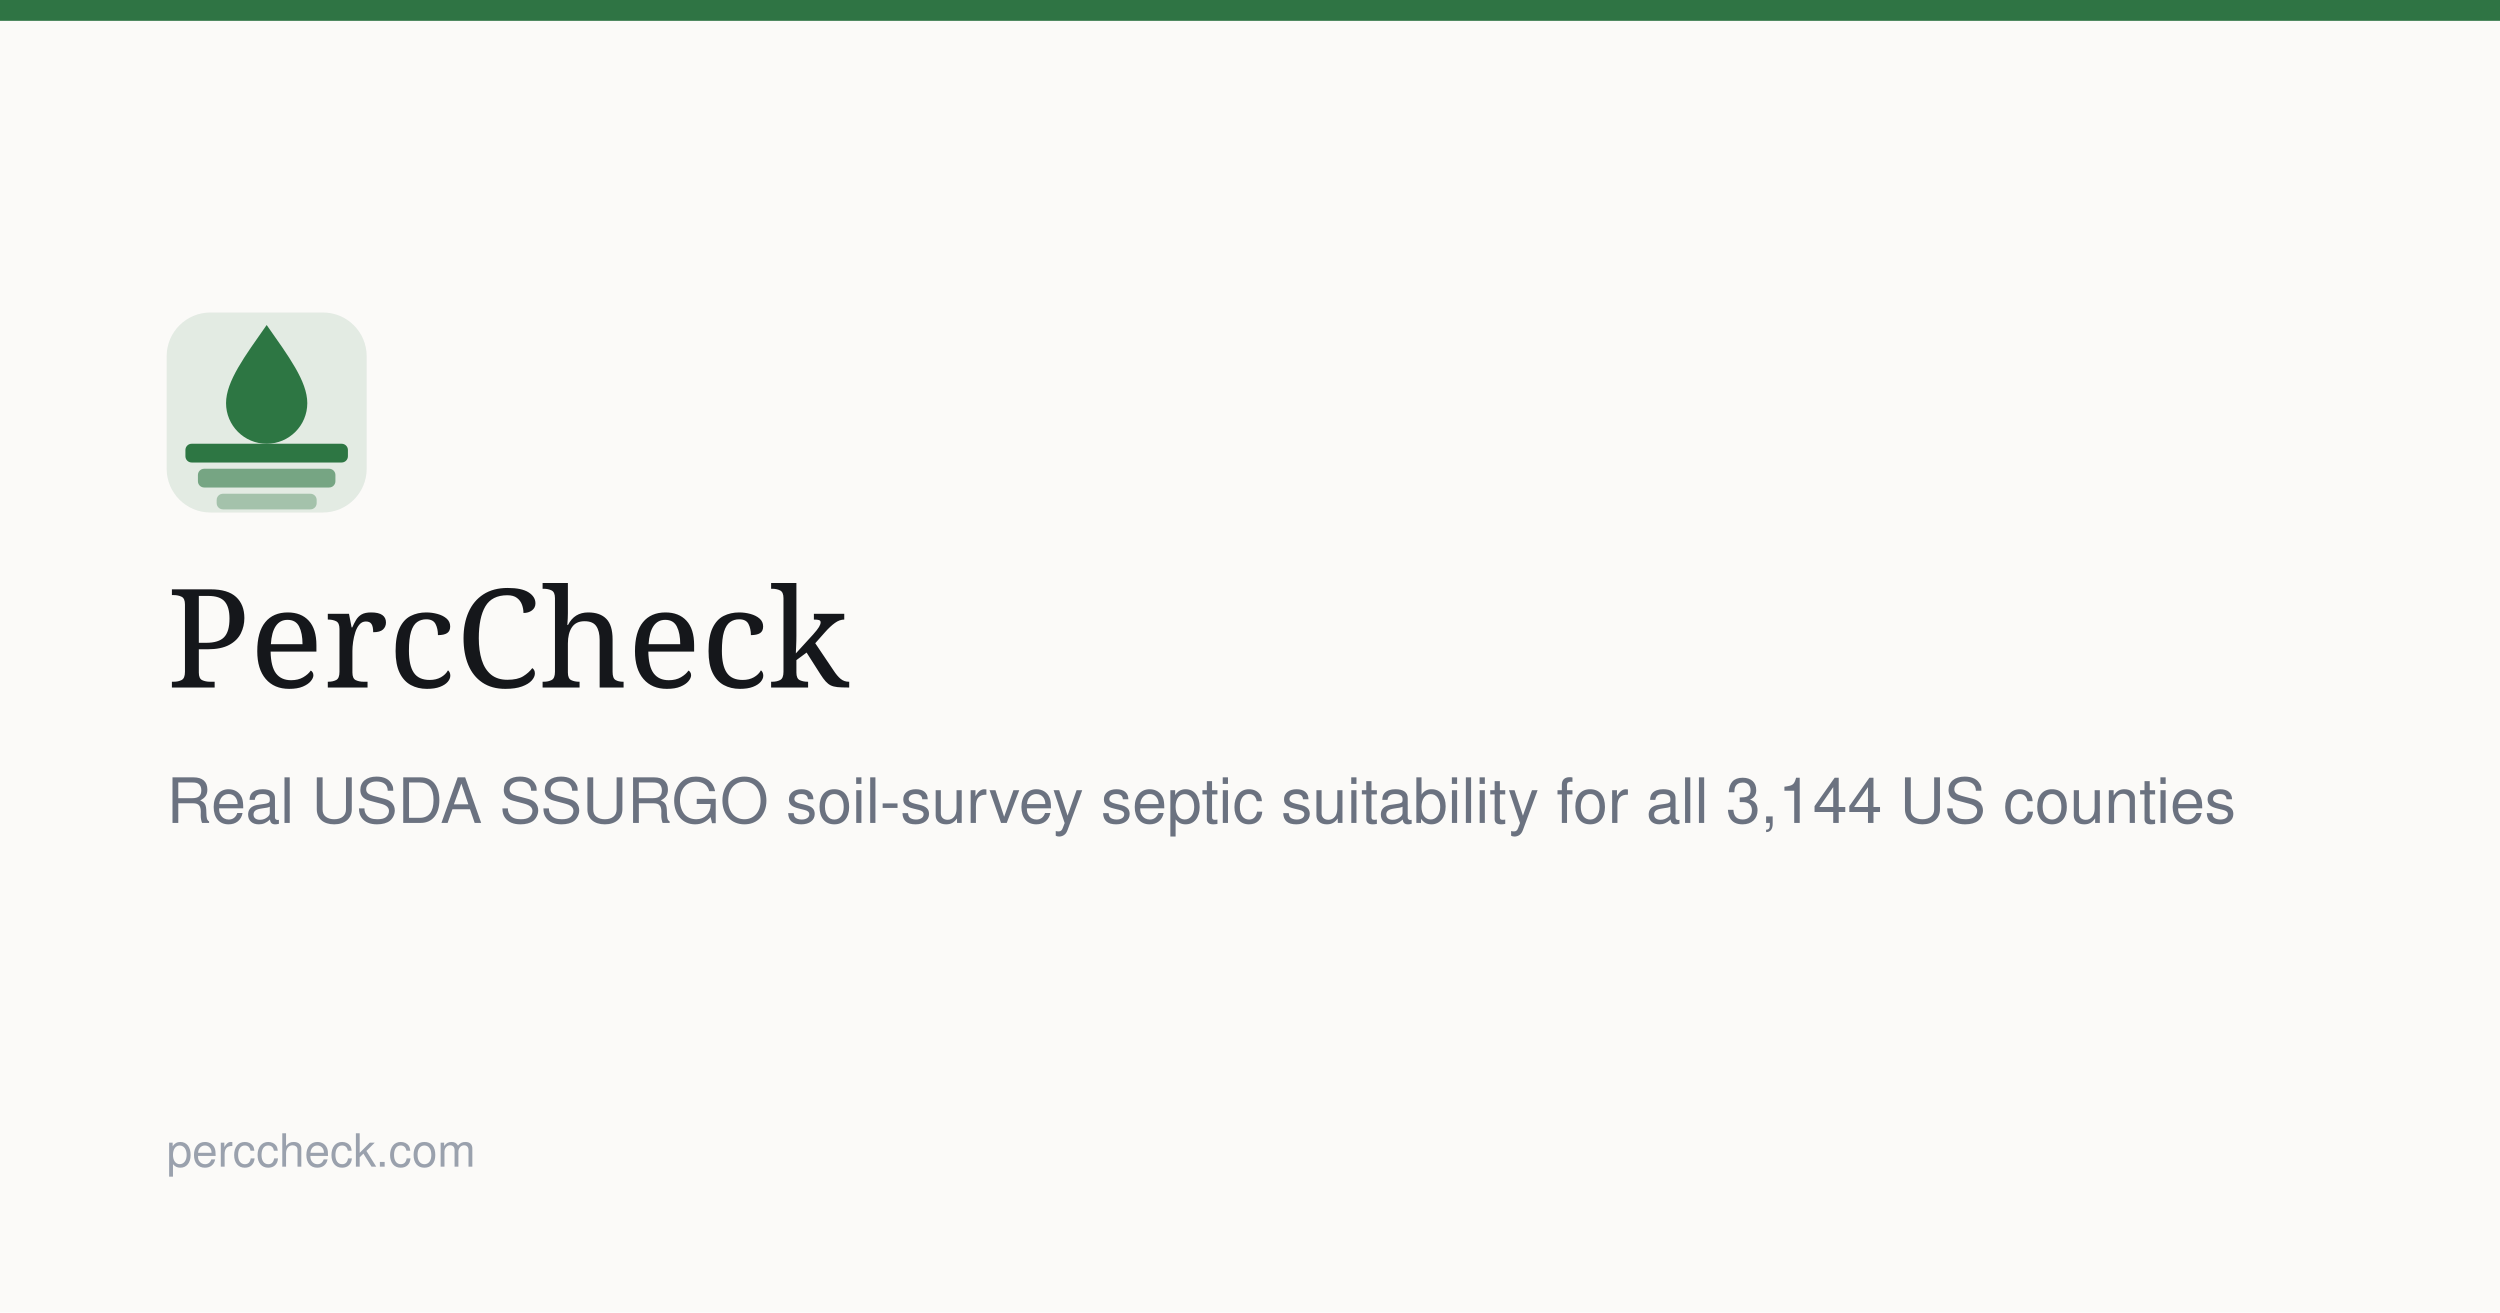
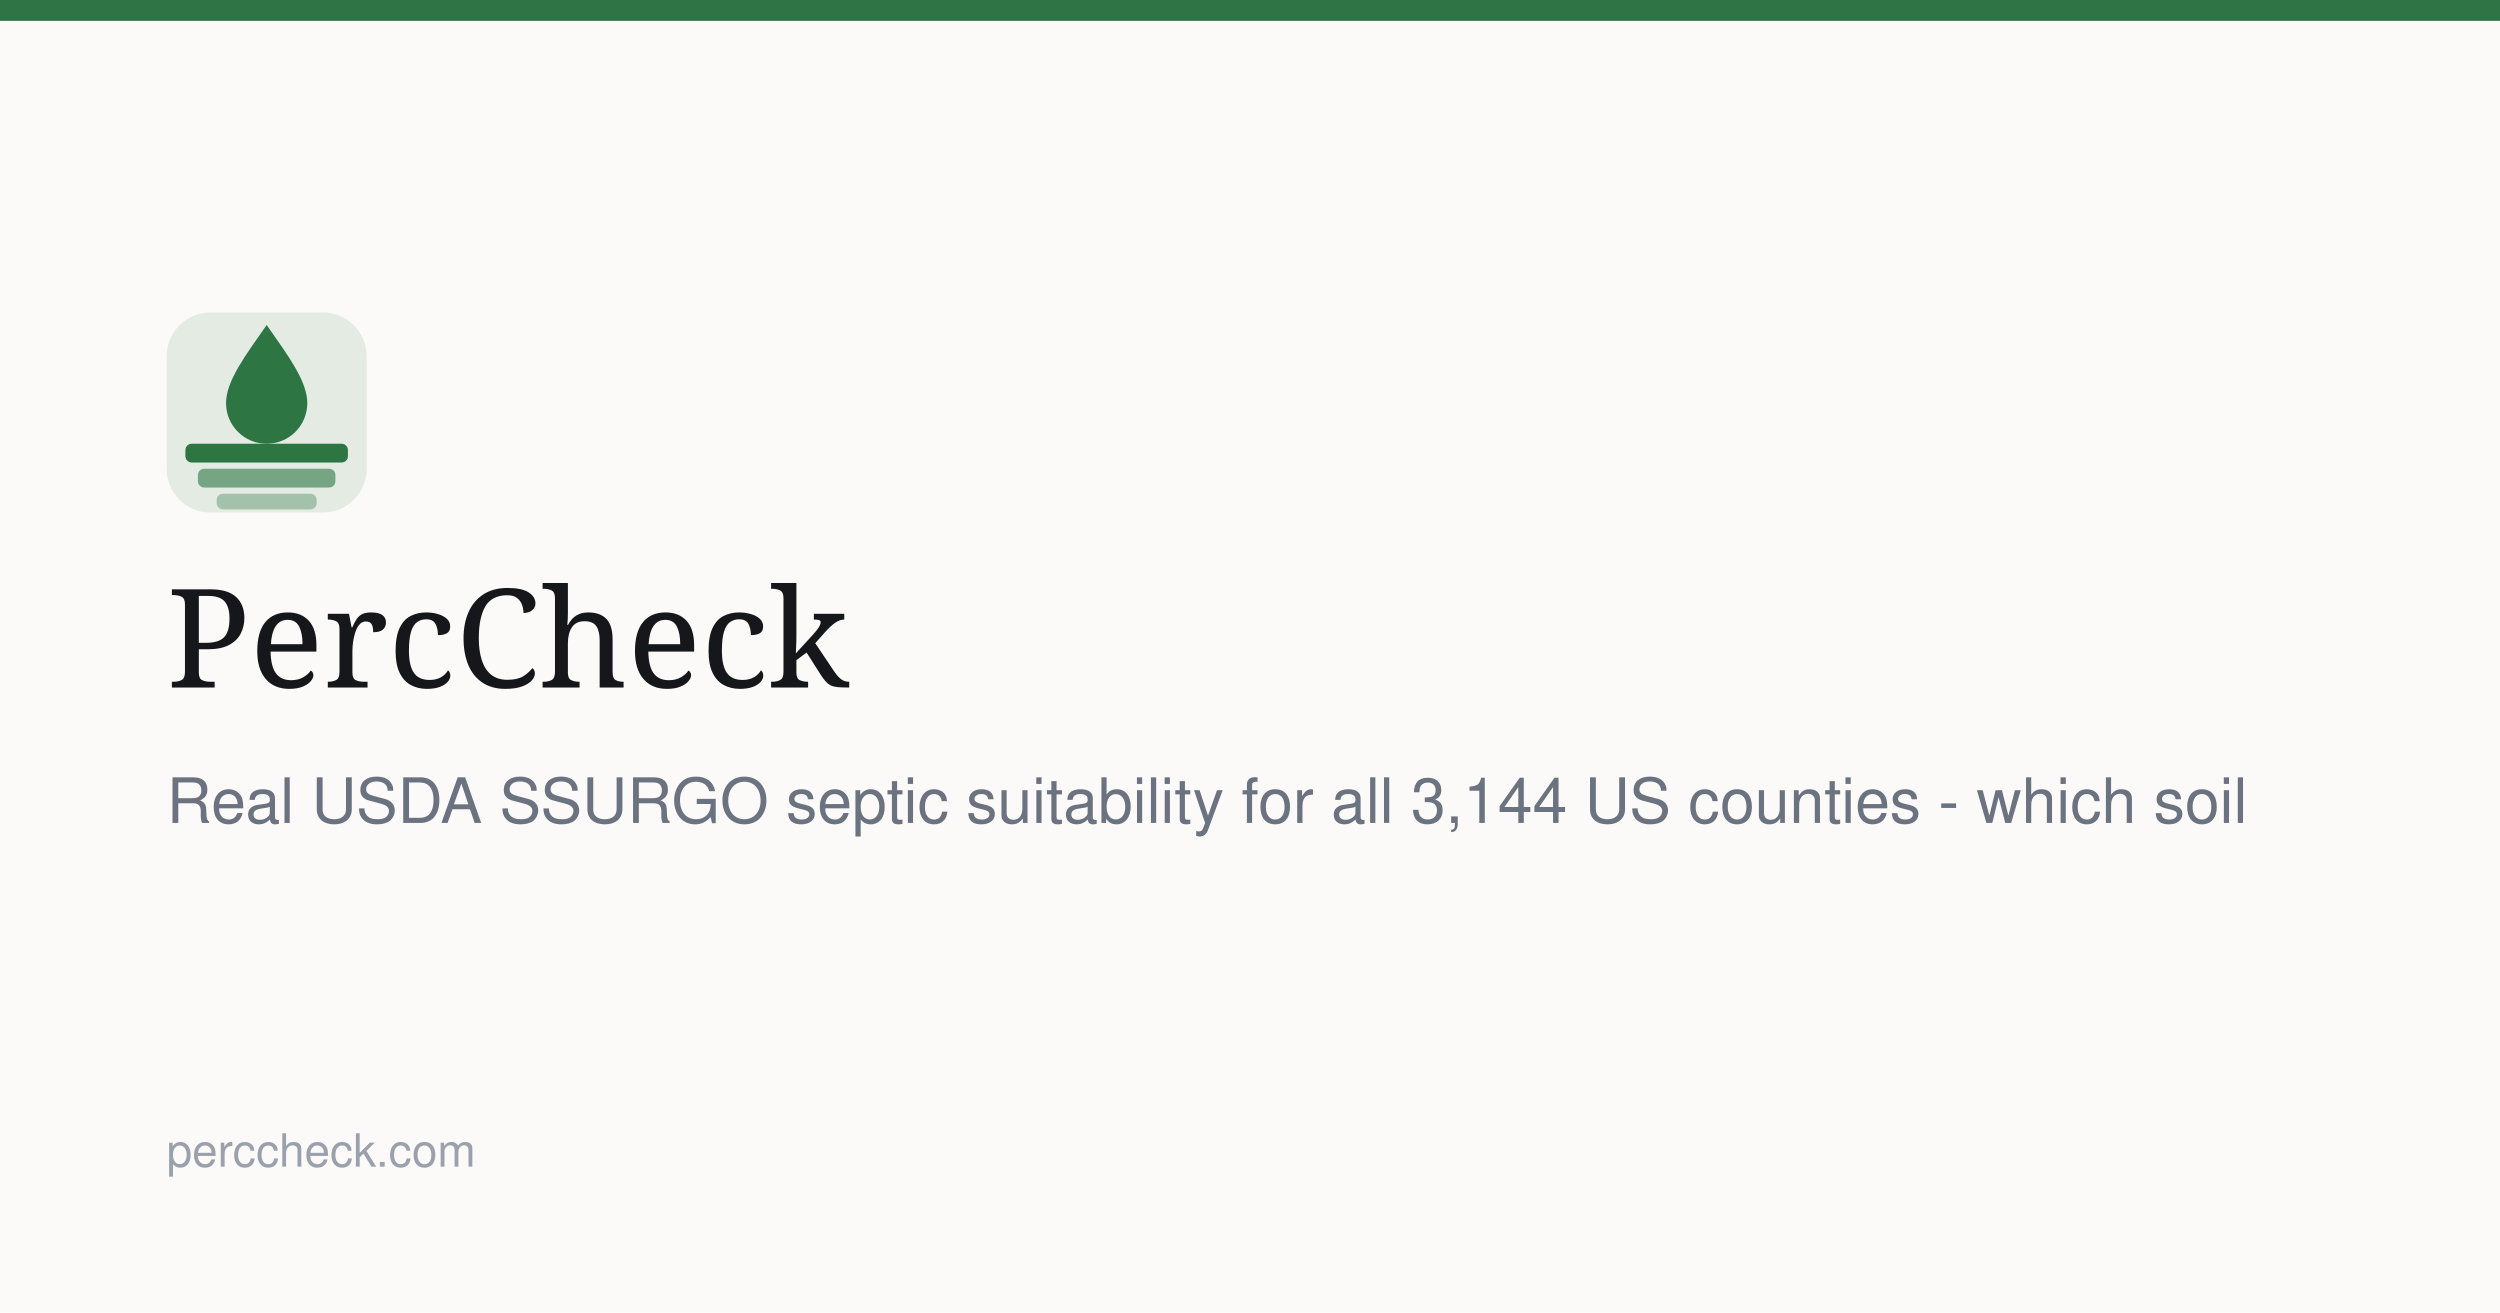
<svg xmlns="http://www.w3.org/2000/svg" viewBox="0 0 1200 630" width="1200" height="630">
  <rect width="1200" height="630" fill="#fbfaf8" />
  <rect x="0" y="0" width="1200" height="10" fill="hsl(138 42% 32%)" />
  <rect x="80" y="150" width="96" height="96" rx="21" fill="hsl(138 42% 32%)" opacity=".12" />
  <g transform="translate(80,150) scale(1.5)">
    <path d="M32 4c-7 10-13 18-13 25a13 13 0 0 0 26 0c0-7-6-15-13-25Z" fill="hsl(138 45% 32%)" />
    <rect x="6" y="42" width="52" height="6" rx="2" fill="hsl(138 45% 32%)" />
    <rect x="10" y="50" width="44" height="6" rx="2" fill="hsl(138 45% 32%)" opacity=".6" />
    <rect x="16" y="58" width="32" height="5" rx="2" fill="hsl(138 45% 32%)" opacity=".35" />
  </g>
  <text x="80" y="330" font-family="Georgia,serif" font-size="66" fill="#15171b">PercCheck</text>
-   <text x="80" y="395" font-family="-apple-system,Helvetica,sans-serif" font-size="30" fill="#6b7280">Real USDA SSURGO soil-survey septic suitability for all 3,144 US counties </text>
+   <text x="80" y="395" font-family="-apple-system,Helvetica,sans-serif" font-size="30" fill="#6b7280">Real USDA SSURGO septic suitability for all 3,144 US counties - which soil</text>
  <text x="80" y="560" font-family="-apple-system,Helvetica,sans-serif" font-size="22" fill="#9aa1ad">perccheck.com</text>
</svg>
